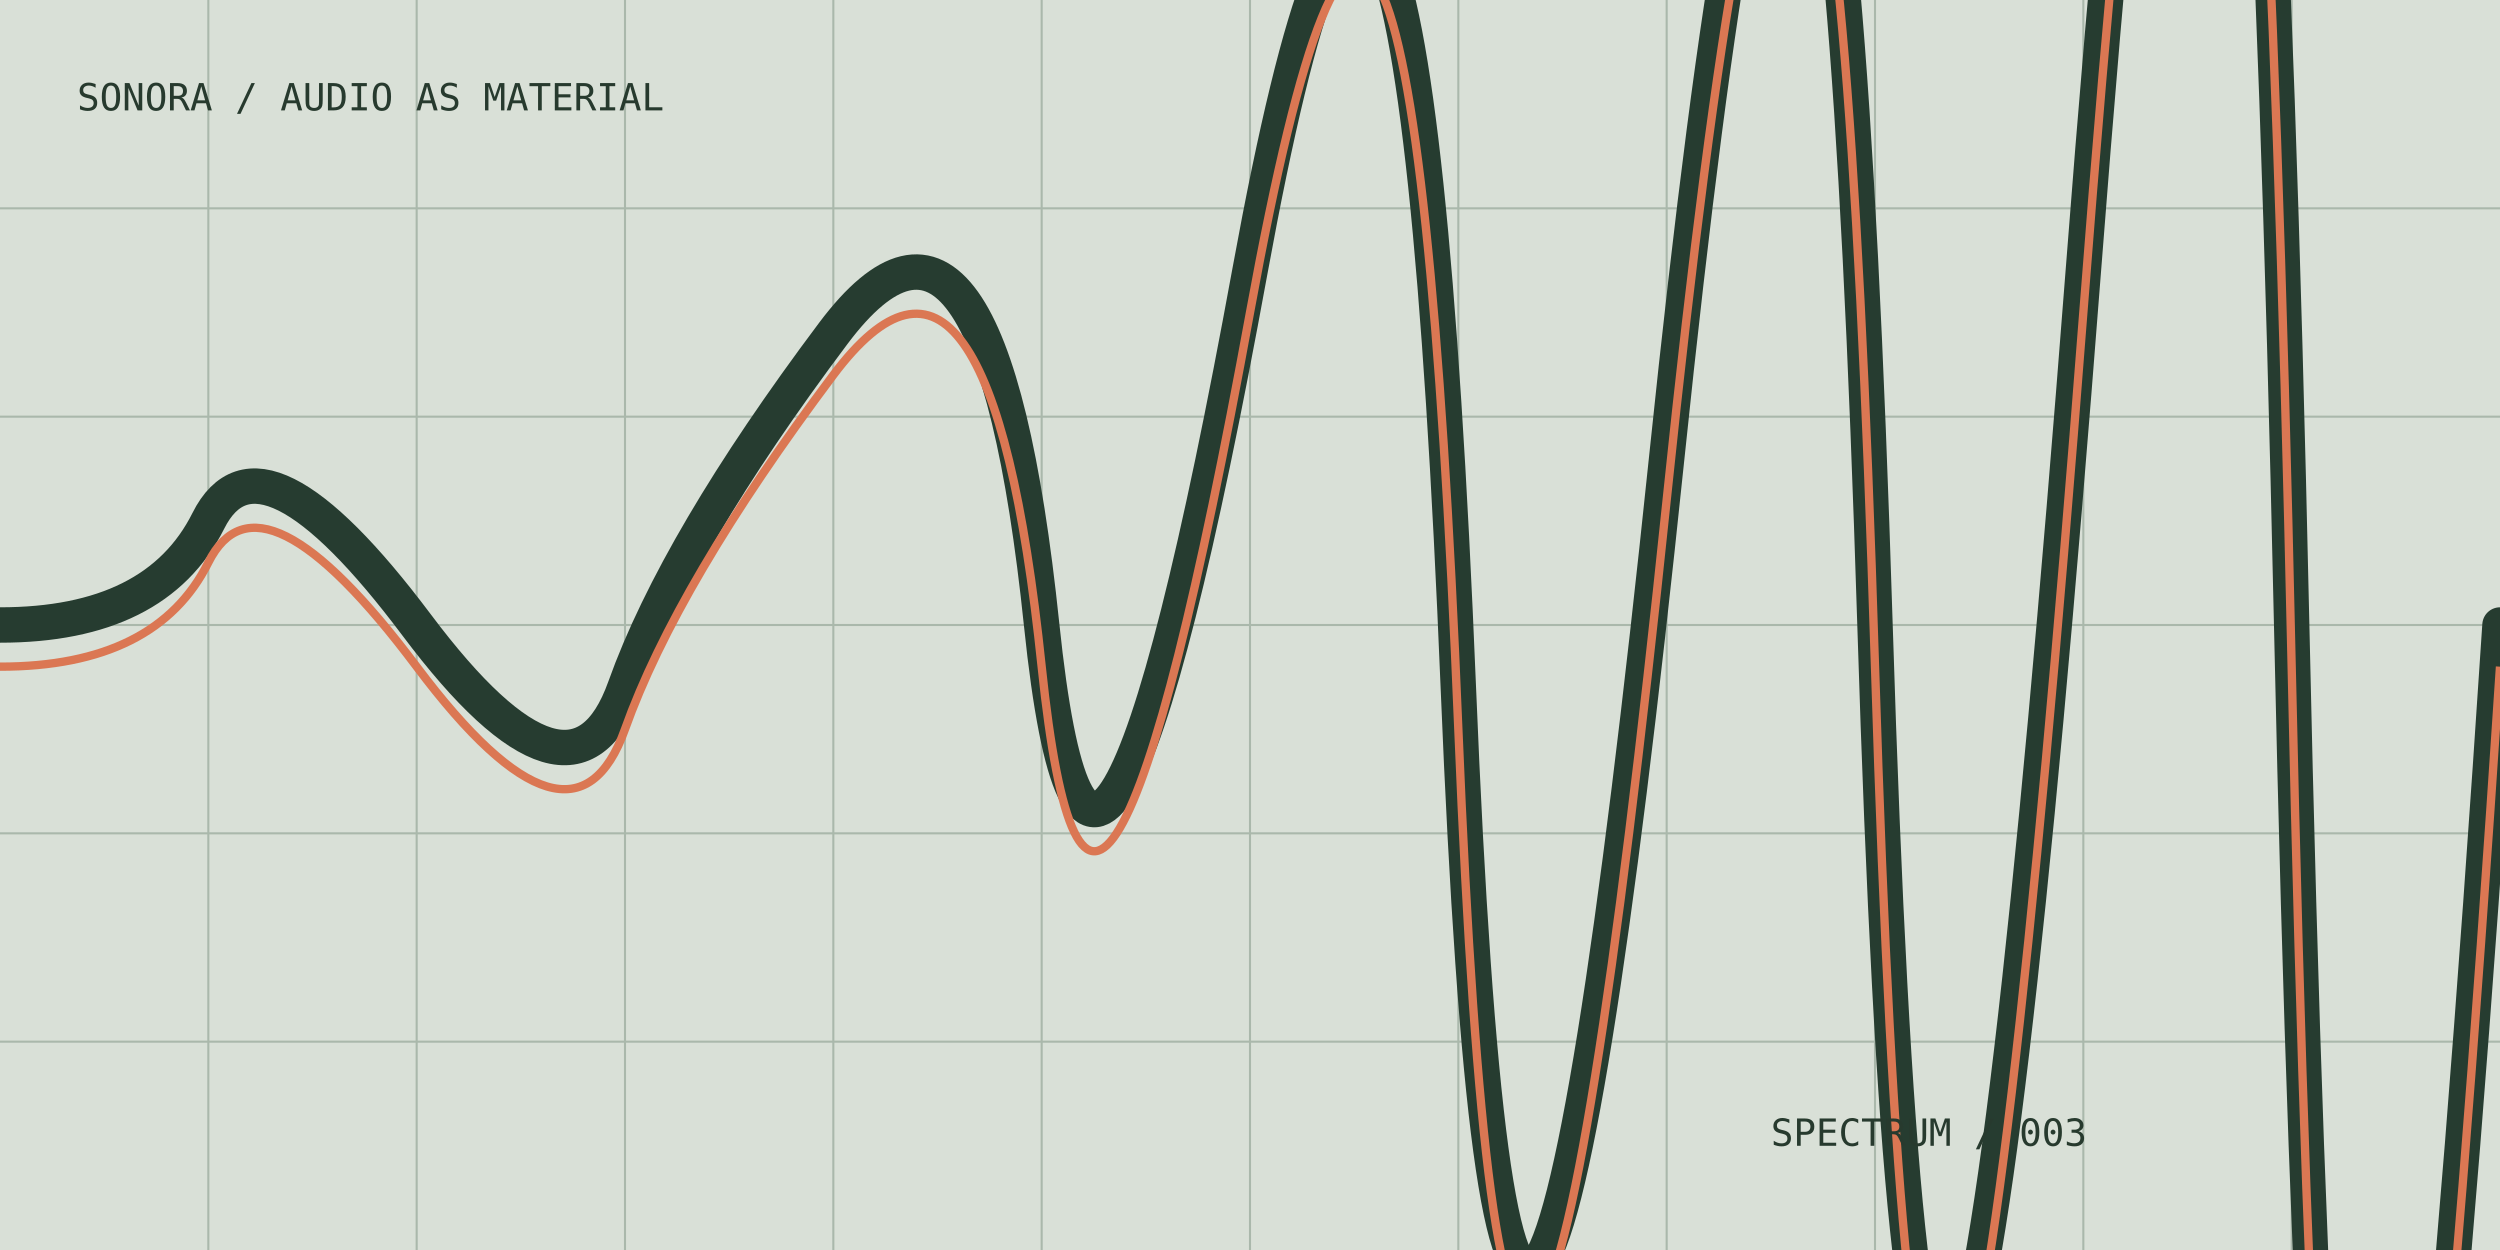
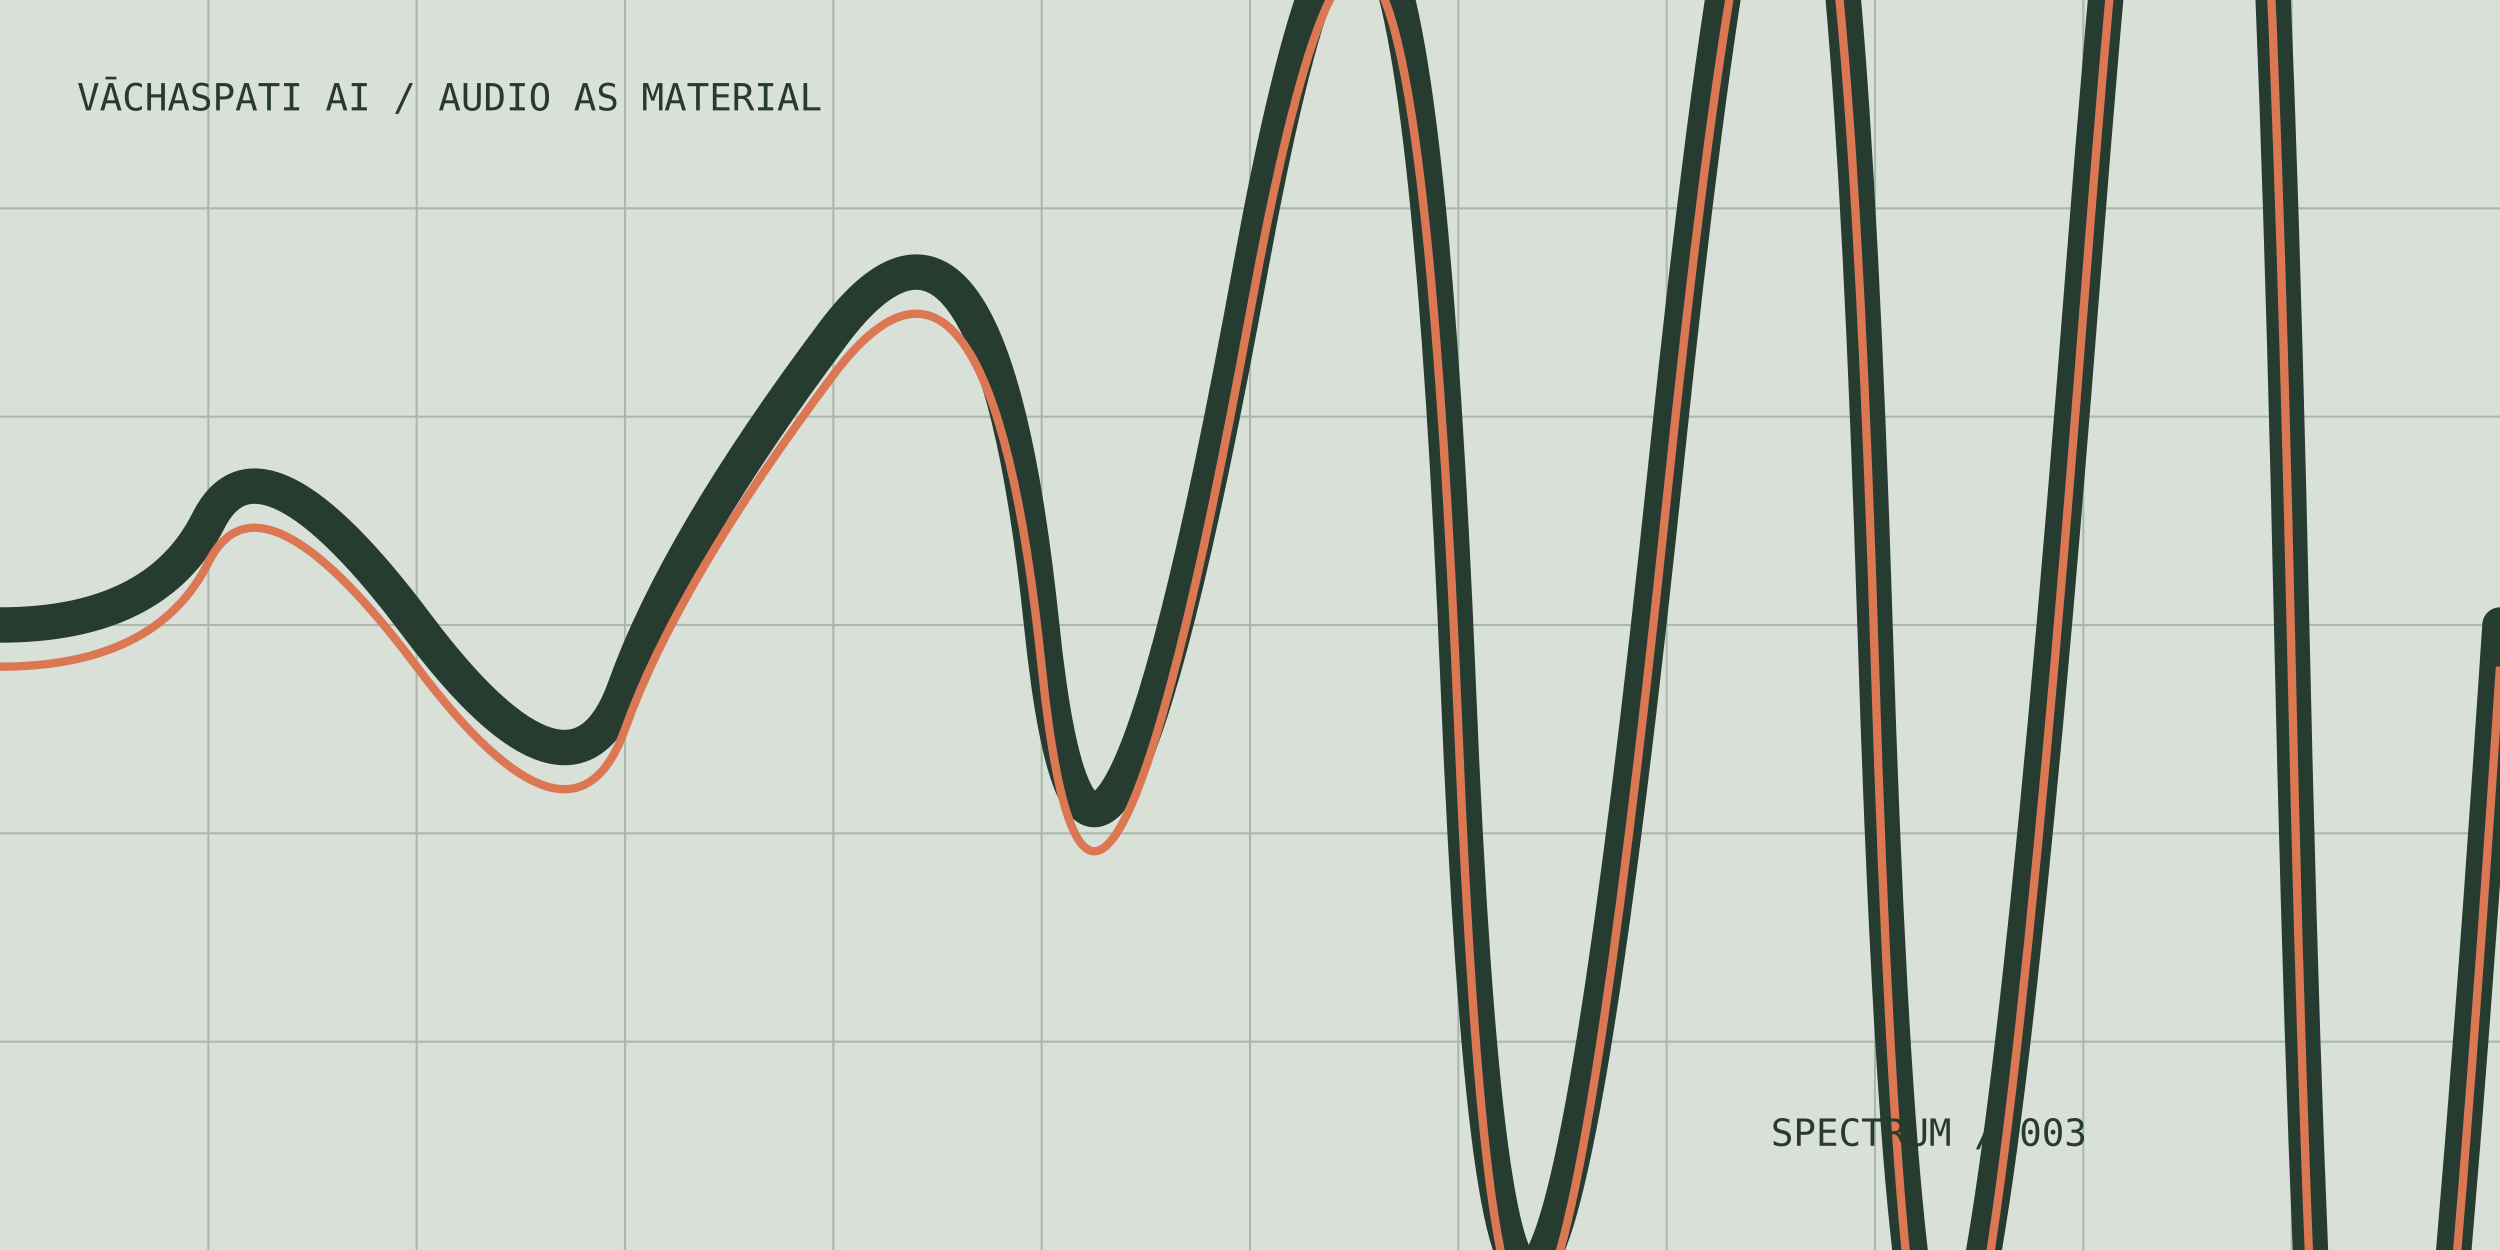
<svg xmlns="http://www.w3.org/2000/svg" viewBox="0 0 1200 600" role="img" aria-labelledby="t">
  <rect width="1200" height="600" fill="#d9e0d7" />
  <g stroke="#aab8ab" fill="none" stroke-width="1">
    <path d="M0 100h1200M0 200h1200M0 300h1200M0 400h1200M0 500h1200" />
    <path d="M100 0v600M200 0v600M300 0v600M400 0v600M500 0v600M600 0v600M700 0v600M800 0v600M900 0v600M1000 0v600M1100 0v600" />
  </g>
  <path d="M0 300 Q75 300 100 250 T200 300 T300 330 T400 160 T500 300 T600 130 T700 330 T800 220 T900 300 T1000 130 T1100 300 T1200 300" fill="none" stroke="#263c30" stroke-width="17" stroke-linecap="round" />
  <path d="M0 320 Q75 320 100 270 T200 320 T300 350 T400 180 T500 320 T600 150 T700 350 T800 240 T900 320 T1000 150 T1100 320 T1200 320" fill="none" stroke="#db7753" stroke-width="4" />
  <g font-family="monospace" fill="#273a2e" font-size="18">
-     <text x="37" y="53">SONORA / AUDIO AS MATERIAL</text>
+     <text x="37" y="53">VĀCHASPATI AI / AUDIO AS MATERIAL</text>
    <text x="850" y="550">SPECTRUM / 003</text>
  </g>
</svg>
